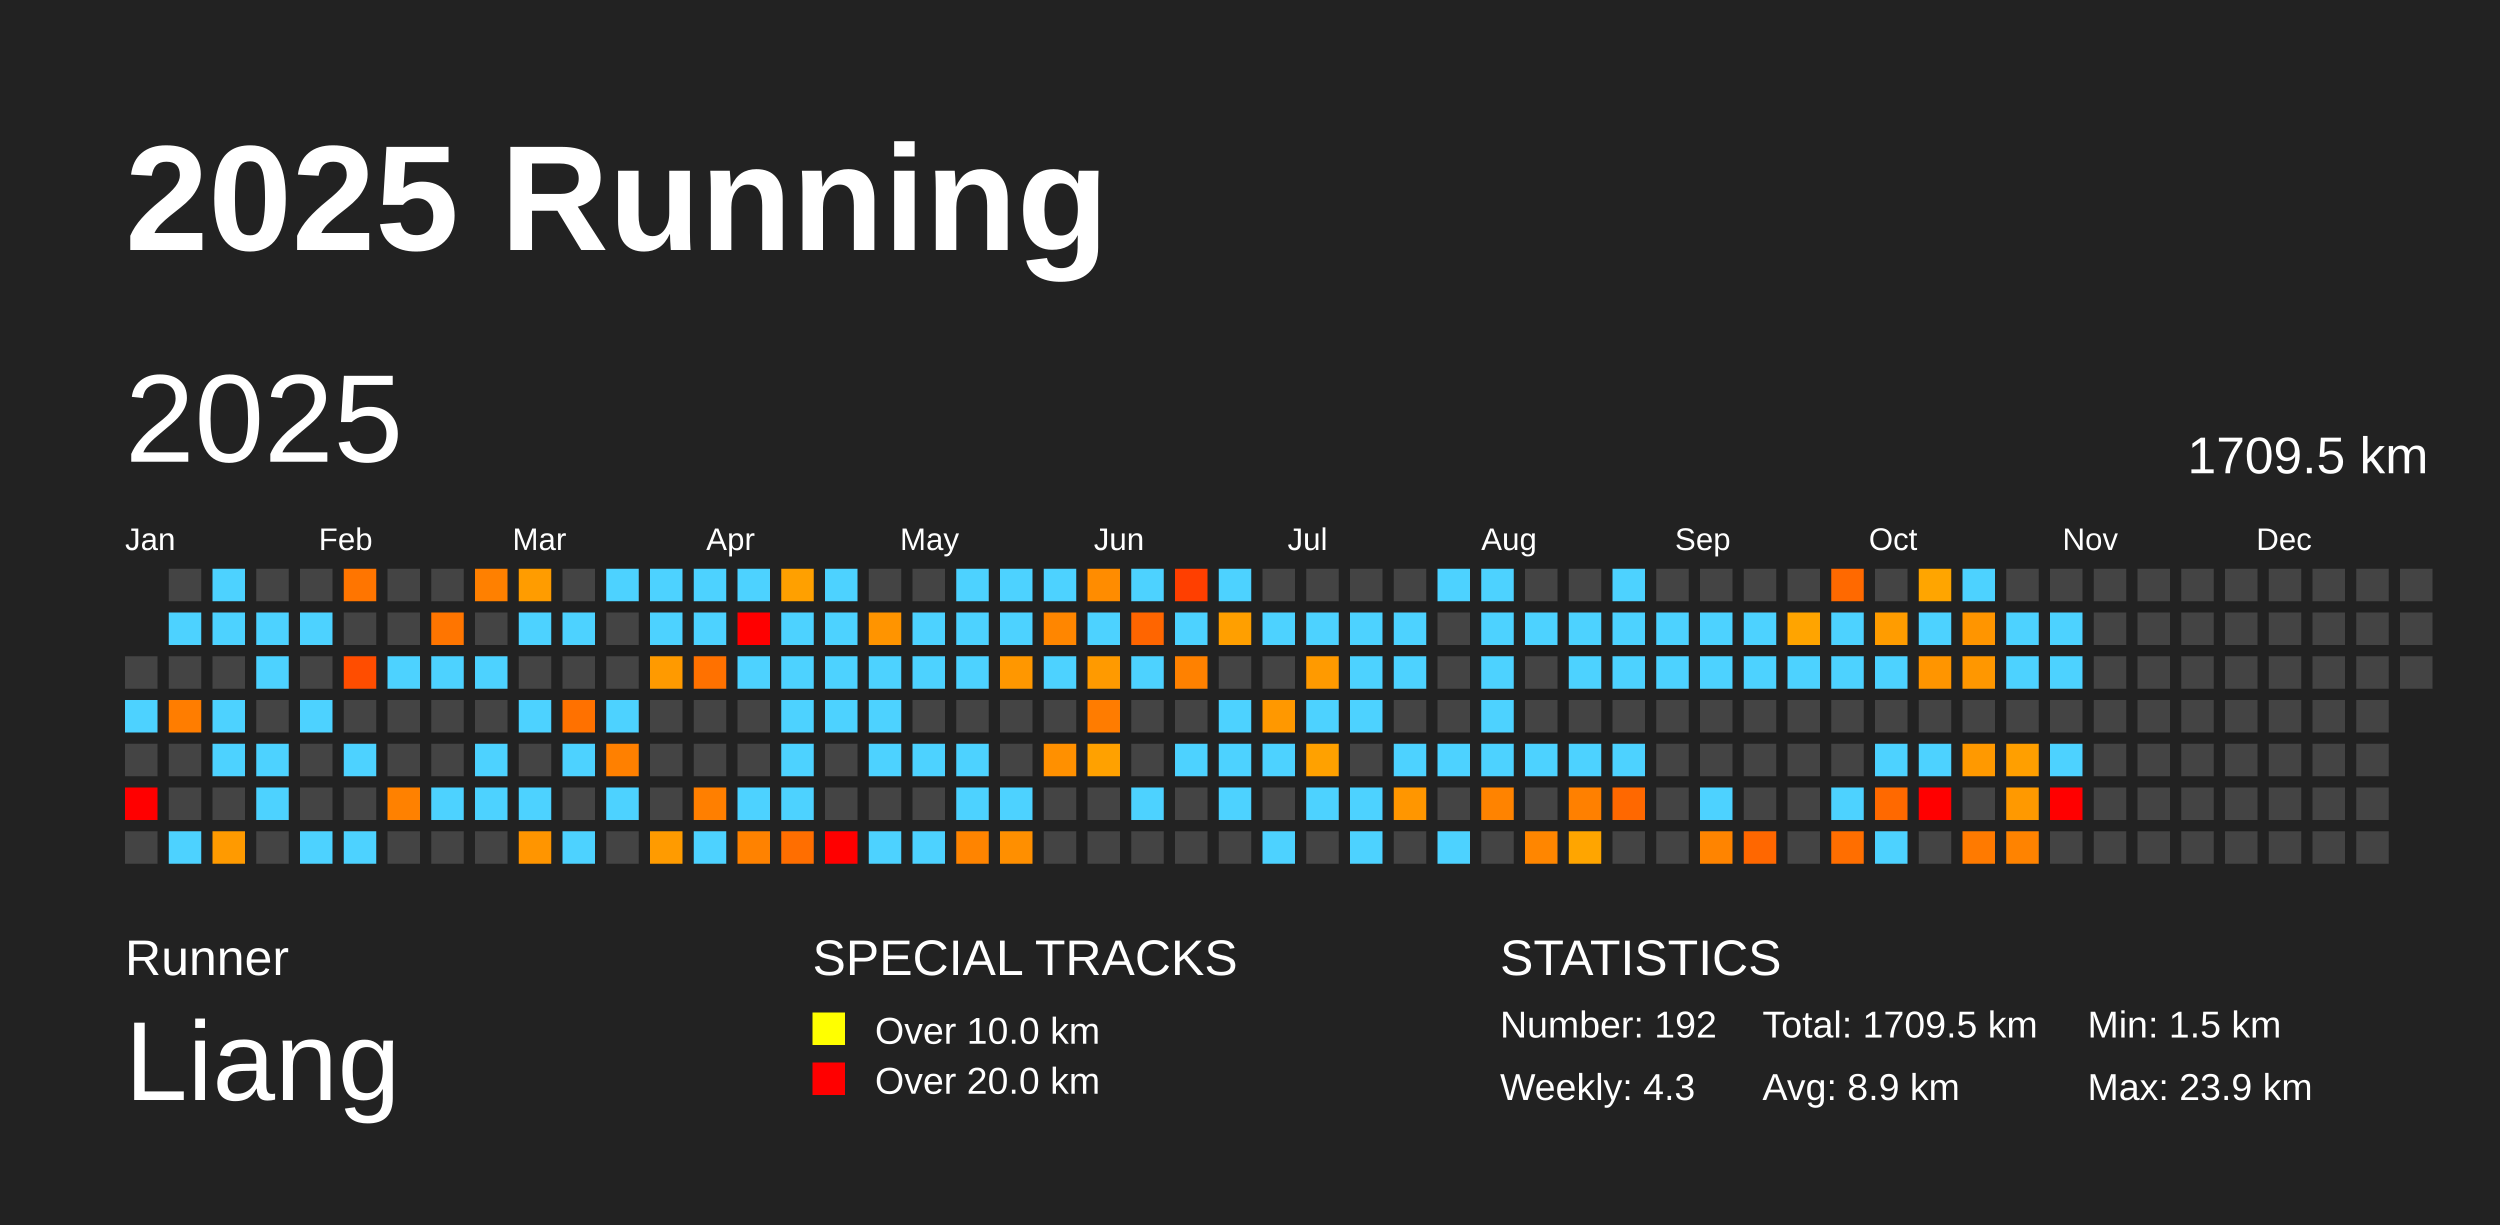
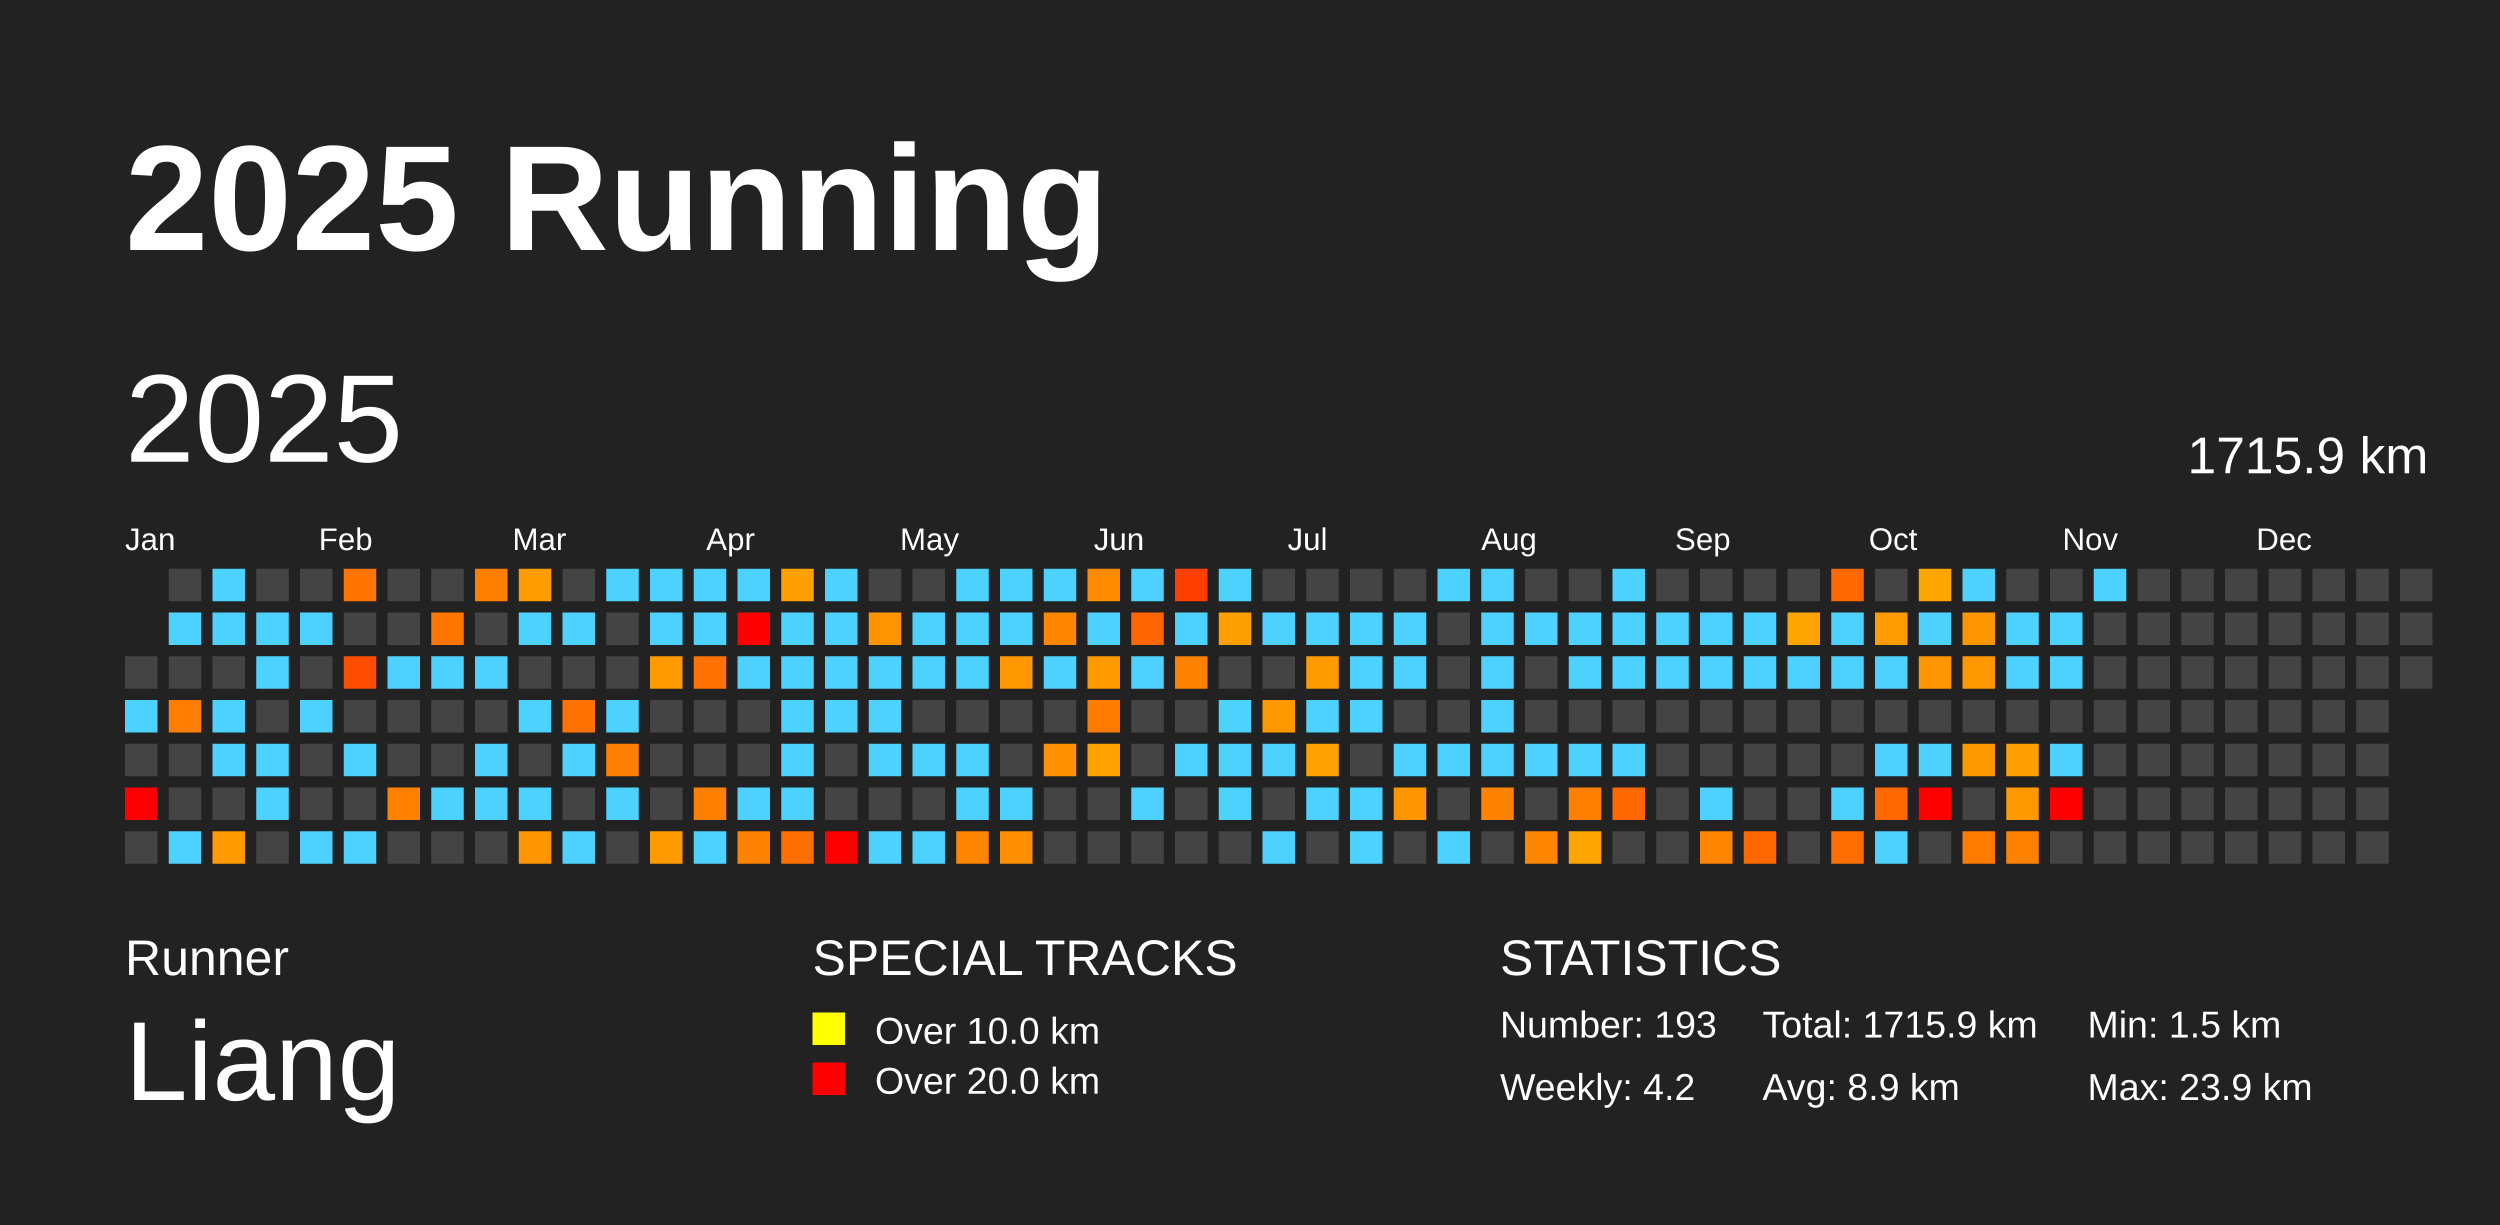
<svg xmlns="http://www.w3.org/2000/svg" baseProfile="full" height="98mm" version="1.1" viewBox="0,0,200,98" width="200mm">
  <defs />
  <rect fill="#222222" height="98" width="200" x="0" y="0" />
  <text fill="#FFFFFF" style="font-size:12px; font-family:Arial; font-weight:bold;" x="10" y="20">2025 Running</text>
  <text fill="#FFFFFF" style="font-size:4px; font-family:Arial" x="10" y="78">Runner</text>
  <text fill="#FFFFFF" style="font-size:9px; font-family:Arial" x="10" y="88">Liang</text>
  <text fill="#FFFFFF" style="font-size:4px; font-family:Arial" x="65" y="78">SPECIAL TRACKS</text>
  <rect fill="yellow" height="2.6" width="2.6" x="65" y="81" />
  <text fill="#FFFFFF" style="font-size:3px; font-family:Arial" x="70" y="83.5">Over 10.0 km</text>
  <rect fill="red" height="2.6" width="2.6" x="65" y="85" />
  <text fill="#FFFFFF" style="font-size:3px; font-family:Arial" x="70" y="87.5">Over 20.0 km</text>
  <text fill="#FFFFFF" style="font-size:4px; font-family:Arial" x="120" y="78">STATISTICS</text>
-   <text fill="#FFFFFF" style="font-size:3px; font-family:Arial" x="120" y="83">Number: 192</text>
-   <text fill="#FFFFFF" style="font-size:3px; font-family:Arial" x="120" y="88">Weekly: 4.3</text>
-   <text fill="#FFFFFF" style="font-size:3px; font-family:Arial" x="141" y="83">Total: 1709.5 km</text>
+   <text fill="#FFFFFF" style="font-size:3px; font-family:Arial" x="120" y="83">Number: 193</text>
+   <text fill="#FFFFFF" style="font-size:3px; font-family:Arial" x="120" y="88">Weekly: 4.2</text>
+   <text fill="#FFFFFF" style="font-size:3px; font-family:Arial" x="141" y="83">Total: 1715.9 km</text>
  <text fill="#FFFFFF" style="font-size:3px; font-family:Arial" x="141" y="88">Avg: 8.9 km</text>
  <text fill="#FFFFFF" style="font-size:3px; font-family:Arial" x="167" y="83">Min: 1.5 km</text>
  <text fill="#FFFFFF" style="font-size:3px; font-family:Arial" x="167" y="88">Max: 23.9 km</text>
  <text dominant-baseline="hanging" fill="#FFFFFF" style="font-size:10.0px; font-family:Arial;" x="10" y="30">2025</text>
-   <text dominant-baseline="hanging" fill="#FFFFFF" style="font-size:4.125px; font-family:Arial;" x="175" y="35">1709.5 km</text>
+   <text dominant-baseline="hanging" fill="#FFFFFF" style="font-size:4.125px; font-family:Arial;" x="175" y="35">1715.9 km</text>
  <text fill="#FFFFFF" style="font-size:2.5px; font-family:Arial" x="10.0" y="44">Jan</text>
  <text fill="#FFFFFF" style="font-size:2.5px; font-family:Arial" x="25.5" y="44">Feb</text>
  <text fill="#FFFFFF" style="font-size:2.5px; font-family:Arial" x="41.0" y="44">Mar</text>
  <text fill="#FFFFFF" style="font-size:2.5px; font-family:Arial" x="56.5" y="44">Apr</text>
  <text fill="#FFFFFF" style="font-size:2.5px; font-family:Arial" x="72.0" y="44">May</text>
  <text fill="#FFFFFF" style="font-size:2.5px; font-family:Arial" x="87.5" y="44">Jun</text>
  <text fill="#FFFFFF" style="font-size:2.5px; font-family:Arial" x="103.0" y="44">Jul</text>
  <text fill="#FFFFFF" style="font-size:2.5px; font-family:Arial" x="118.5" y="44">Aug</text>
  <text fill="#FFFFFF" style="font-size:2.5px; font-family:Arial" x="134.0" y="44">Sep</text>
  <text fill="#FFFFFF" style="font-size:2.5px; font-family:Arial" x="149.5" y="44">Oct</text>
  <text fill="#FFFFFF" style="font-size:2.5px; font-family:Arial" x="165.0" y="44">Nov</text>
  <text fill="#FFFFFF" style="font-size:2.5px; font-family:Arial" x="180.5" y="44">Dec</text>
  <rect fill="#444444" height="2.6" width="2.6" x="10.0" y="52.5" />
  <rect fill="#4dd2ff" height="2.6" width="2.6" x="10.0" y="56.0" />
  <rect fill="#444444" height="2.6" width="2.6" x="10.0" y="59.5" />
  <rect fill="red" height="2.6" width="2.6" x="10.0" y="63.0" />
  <rect fill="#444444" height="2.6" width="2.6" x="10.0" y="66.5" />
  <rect fill="#444444" height="2.6" width="2.6" x="13.5" y="45.5" />
  <rect fill="#4dd2ff" height="2.6" width="2.6" x="13.5" y="49.0" />
  <rect fill="#444444" height="2.6" width="2.6" x="13.5" y="52.5" />
  <rect fill="#ff7d00" height="2.6" width="2.6" x="13.5" y="56.0" />
  <rect fill="#444444" height="2.6" width="2.6" x="13.5" y="59.5" />
  <rect fill="#444444" height="2.6" width="2.6" x="13.5" y="63.0" />
  <rect fill="#4dd2ff" height="2.6" width="2.6" x="13.5" y="66.5" />
  <rect fill="#4dd2ff" height="2.6" width="2.6" x="17.0" y="45.5" />
  <rect fill="#4dd2ff" height="2.6" width="2.6" x="17.0" y="49.0" />
  <rect fill="#444444" height="2.6" width="2.6" x="17.0" y="52.5" />
  <rect fill="#4dd2ff" height="2.6" width="2.6" x="17.0" y="56.0" />
  <rect fill="#4dd2ff" height="2.6" width="2.6" x="17.0" y="59.5" />
  <rect fill="#444444" height="2.6" width="2.6" x="17.0" y="63.0" />
  <rect fill="#ff9a00" height="2.6" width="2.6" x="17.0" y="66.5" />
  <rect fill="#444444" height="2.6" width="2.6" x="20.5" y="45.5" />
  <rect fill="#4dd2ff" height="2.6" width="2.6" x="20.5" y="49.0" />
  <rect fill="#4dd2ff" height="2.6" width="2.6" x="20.5" y="52.5" />
  <rect fill="#444444" height="2.6" width="2.6" x="20.5" y="56.0" />
  <rect fill="#4dd2ff" height="2.6" width="2.6" x="20.5" y="59.5" />
  <rect fill="#4dd2ff" height="2.6" width="2.6" x="20.5" y="63.0" />
  <rect fill="#444444" height="2.6" width="2.6" x="20.5" y="66.5" />
  <rect fill="#444444" height="2.6" width="2.6" x="24.0" y="45.5" />
  <rect fill="#4dd2ff" height="2.6" width="2.6" x="24.0" y="49.0" />
  <rect fill="#444444" height="2.6" width="2.6" x="24.0" y="52.5" />
  <rect fill="#4dd2ff" height="2.6" width="2.6" x="24.0" y="56.0" />
  <rect fill="#444444" height="2.6" width="2.6" x="24.0" y="59.5" />
  <rect fill="#444444" height="2.6" width="2.6" x="24.0" y="63.0" />
  <rect fill="#4dd2ff" height="2.6" width="2.6" x="24.0" y="66.5" />
  <rect fill="#ff7500" height="2.6" width="2.6" x="27.5" y="45.5" />
  <rect fill="#444444" height="2.6" width="2.6" x="27.5" y="49.0" />
  <rect fill="#ff4d00" height="2.6" width="2.6" x="27.5" y="52.5" />
  <rect fill="#444444" height="2.6" width="2.6" x="27.5" y="56.0" />
  <rect fill="#4dd2ff" height="2.6" width="2.6" x="27.5" y="59.5" />
  <rect fill="#444444" height="2.6" width="2.6" x="27.5" y="63.0" />
  <rect fill="#4dd2ff" height="2.6" width="2.6" x="27.5" y="66.5" />
  <rect fill="#444444" height="2.6" width="2.6" x="31.0" y="45.5" />
  <rect fill="#444444" height="2.6" width="2.6" x="31.0" y="49.0" />
  <rect fill="#4dd2ff" height="2.6" width="2.6" x="31.0" y="52.5" />
  <rect fill="#444444" height="2.6" width="2.6" x="31.0" y="56.0" />
  <rect fill="#444444" height="2.6" width="2.6" x="31.0" y="59.5" />
  <rect fill="#ff8100" height="2.6" width="2.6" x="31.0" y="63.0" />
  <rect fill="#444444" height="2.6" width="2.6" x="31.0" y="66.5" />
  <rect fill="#444444" height="2.6" width="2.6" x="34.5" y="45.5" />
  <rect fill="#ff7500" height="2.6" width="2.6" x="34.5" y="49.0" />
  <rect fill="#4dd2ff" height="2.6" width="2.6" x="34.5" y="52.5" />
  <rect fill="#444444" height="2.6" width="2.6" x="34.5" y="56.0" />
  <rect fill="#444444" height="2.6" width="2.6" x="34.5" y="59.5" />
  <rect fill="#4dd2ff" height="2.6" width="2.6" x="34.5" y="63.0" />
  <rect fill="#444444" height="2.6" width="2.6" x="34.5" y="66.5" />
  <rect fill="#ff8000" height="2.6" width="2.6" x="38.0" y="45.5" />
  <rect fill="#444444" height="2.6" width="2.6" x="38.0" y="49.0" />
  <rect fill="#4dd2ff" height="2.6" width="2.6" x="38.0" y="52.5" />
  <rect fill="#444444" height="2.6" width="2.6" x="38.0" y="56.0" />
  <rect fill="#4dd2ff" height="2.6" width="2.6" x="38.0" y="59.5" />
  <rect fill="#4dd2ff" height="2.6" width="2.6" x="38.0" y="63.0" />
  <rect fill="#444444" height="2.6" width="2.6" x="38.0" y="66.5" />
  <rect fill="#ff9c00" height="2.6" width="2.6" x="41.5" y="45.5" />
  <rect fill="#4dd2ff" height="2.6" width="2.6" x="41.5" y="49.0" />
  <rect fill="#444444" height="2.6" width="2.6" x="41.5" y="52.5" />
  <rect fill="#4dd2ff" height="2.6" width="2.6" x="41.5" y="56.0" />
  <rect fill="#444444" height="2.6" width="2.6" x="41.5" y="59.5" />
  <rect fill="#4dd2ff" height="2.6" width="2.6" x="41.5" y="63.0" />
  <rect fill="#ff9500" height="2.6" width="2.6" x="41.5" y="66.5" />
  <rect fill="#444444" height="2.6" width="2.6" x="45.0" y="45.5" />
  <rect fill="#4dd2ff" height="2.6" width="2.6" x="45.0" y="49.0" />
  <rect fill="#444444" height="2.6" width="2.6" x="45.0" y="52.5" />
  <rect fill="#ff7100" height="2.6" width="2.6" x="45.0" y="56.0" />
  <rect fill="#4dd2ff" height="2.6" width="2.6" x="45.0" y="59.5" />
  <rect fill="#444444" height="2.6" width="2.6" x="45.0" y="63.0" />
  <rect fill="#4dd2ff" height="2.6" width="2.6" x="45.0" y="66.5" />
  <rect fill="#4dd2ff" height="2.6" width="2.6" x="48.5" y="45.5" />
  <rect fill="#444444" height="2.6" width="2.6" x="48.5" y="49.0" />
  <rect fill="#444444" height="2.6" width="2.6" x="48.5" y="52.5" />
  <rect fill="#4dd2ff" height="2.6" width="2.6" x="48.5" y="56.0" />
  <rect fill="#ff8000" height="2.6" width="2.6" x="48.5" y="59.5" />
  <rect fill="#4dd2ff" height="2.6" width="2.6" x="48.5" y="63.0" />
  <rect fill="#444444" height="2.6" width="2.6" x="48.5" y="66.5" />
  <rect fill="#4dd2ff" height="2.6" width="2.6" x="52.0" y="45.5" />
  <rect fill="#4dd2ff" height="2.6" width="2.6" x="52.0" y="49.0" />
  <rect fill="#ff9a00" height="2.6" width="2.6" x="52.0" y="52.5" />
  <rect fill="#444444" height="2.6" width="2.6" x="52.0" y="56.0" />
  <rect fill="#444444" height="2.6" width="2.6" x="52.0" y="59.5" />
  <rect fill="#444444" height="2.6" width="2.6" x="52.0" y="63.0" />
  <rect fill="#ff9b00" height="2.6" width="2.6" x="52.0" y="66.5" />
  <rect fill="#4dd2ff" height="2.6" width="2.6" x="55.5" y="45.5" />
  <rect fill="#4dd2ff" height="2.6" width="2.6" x="55.5" y="49.0" />
  <rect fill="#ff7100" height="2.6" width="2.6" x="55.5" y="52.5" />
  <rect fill="#444444" height="2.6" width="2.6" x="55.5" y="56.0" />
  <rect fill="#444444" height="2.6" width="2.6" x="55.5" y="59.5" />
  <rect fill="#ff7f00" height="2.6" width="2.6" x="55.5" y="63.0" />
  <rect fill="#4dd2ff" height="2.6" width="2.6" x="55.5" y="66.5" />
  <rect fill="#4dd2ff" height="2.6" width="2.6" x="59.0" y="45.5" />
  <rect fill="red" height="2.6" width="2.6" x="59.0" y="49.0" />
  <rect fill="#4dd2ff" height="2.6" width="2.6" x="59.0" y="52.5" />
  <rect fill="#444444" height="2.6" width="2.6" x="59.0" y="56.0" />
  <rect fill="#444444" height="2.6" width="2.6" x="59.0" y="59.5" />
  <rect fill="#4dd2ff" height="2.6" width="2.6" x="59.0" y="63.0" />
  <rect fill="#ff8200" height="2.6" width="2.6" x="59.0" y="66.5" />
  <rect fill="#ffa000" height="2.6" width="2.6" x="62.5" y="45.5" />
  <rect fill="#4dd2ff" height="2.6" width="2.6" x="62.5" y="49.0" />
  <rect fill="#4dd2ff" height="2.6" width="2.6" x="62.5" y="52.5" />
  <rect fill="#4dd2ff" height="2.6" width="2.6" x="62.5" y="56.0" />
  <rect fill="#4dd2ff" height="2.6" width="2.6" x="62.5" y="59.5" />
  <rect fill="#4dd2ff" height="2.6" width="2.6" x="62.5" y="63.0" />
  <rect fill="#ff6e00" height="2.6" width="2.6" x="62.5" y="66.5" />
  <rect fill="#4dd2ff" height="2.6" width="2.6" x="66.0" y="45.5" />
  <rect fill="#4dd2ff" height="2.6" width="2.6" x="66.0" y="49.0" />
  <rect fill="#4dd2ff" height="2.6" width="2.6" x="66.0" y="52.5" />
  <rect fill="#4dd2ff" height="2.6" width="2.6" x="66.0" y="56.0" />
  <rect fill="#444444" height="2.6" width="2.6" x="66.0" y="59.5" />
  <rect fill="#444444" height="2.6" width="2.6" x="66.0" y="63.0" />
  <rect fill="red" height="2.6" width="2.6" x="66.0" y="66.5" />
  <rect fill="#444444" height="2.6" width="2.6" x="69.5" y="45.5" />
  <rect fill="#ff9400" height="2.6" width="2.6" x="69.5" y="49.0" />
  <rect fill="#4dd2ff" height="2.6" width="2.6" x="69.5" y="52.5" />
  <rect fill="#4dd2ff" height="2.6" width="2.6" x="69.5" y="56.0" />
  <rect fill="#4dd2ff" height="2.6" width="2.6" x="69.5" y="59.5" />
  <rect fill="#444444" height="2.6" width="2.6" x="69.5" y="63.0" />
  <rect fill="#4dd2ff" height="2.6" width="2.6" x="69.5" y="66.5" />
  <rect fill="#444444" height="2.6" width="2.6" x="73.0" y="45.5" />
  <rect fill="#4dd2ff" height="2.6" width="2.6" x="73.0" y="49.0" />
  <rect fill="#4dd2ff" height="2.6" width="2.6" x="73.0" y="52.5" />
  <rect fill="#444444" height="2.6" width="2.6" x="73.0" y="56.0" />
  <rect fill="#4dd2ff" height="2.6" width="2.6" x="73.0" y="59.5" />
  <rect fill="#444444" height="2.6" width="2.6" x="73.0" y="63.0" />
  <rect fill="#4dd2ff" height="2.6" width="2.6" x="73.0" y="66.5" />
  <rect fill="#4dd2ff" height="2.6" width="2.6" x="76.5" y="45.5" />
  <rect fill="#4dd2ff" height="2.6" width="2.6" x="76.5" y="49.0" />
  <rect fill="#4dd2ff" height="2.6" width="2.6" x="76.5" y="52.5" />
  <rect fill="#444444" height="2.6" width="2.6" x="76.5" y="56.0" />
  <rect fill="#4dd2ff" height="2.6" width="2.6" x="76.5" y="59.5" />
  <rect fill="#4dd2ff" height="2.6" width="2.6" x="76.5" y="63.0" />
  <rect fill="#ff8400" height="2.6" width="2.6" x="76.5" y="66.5" />
  <rect fill="#4dd2ff" height="2.6" width="2.6" x="80.0" y="45.5" />
  <rect fill="#4dd2ff" height="2.6" width="2.6" x="80.0" y="49.0" />
  <rect fill="#ff9700" height="2.6" width="2.6" x="80.0" y="52.5" />
  <rect fill="#444444" height="2.6" width="2.6" x="80.0" y="56.0" />
  <rect fill="#444444" height="2.6" width="2.6" x="80.0" y="59.5" />
  <rect fill="#4dd2ff" height="2.6" width="2.6" x="80.0" y="63.0" />
  <rect fill="#ff8f00" height="2.6" width="2.6" x="80.0" y="66.5" />
  <rect fill="#4dd2ff" height="2.6" width="2.6" x="83.5" y="45.5" />
  <rect fill="#ff8600" height="2.6" width="2.6" x="83.5" y="49.0" />
  <rect fill="#4dd2ff" height="2.6" width="2.6" x="83.5" y="52.5" />
  <rect fill="#444444" height="2.6" width="2.6" x="83.5" y="56.0" />
  <rect fill="#ff9000" height="2.6" width="2.6" x="83.5" y="59.5" />
  <rect fill="#444444" height="2.6" width="2.6" x="83.5" y="63.0" />
  <rect fill="#444444" height="2.6" width="2.6" x="83.5" y="66.5" />
  <rect fill="#ff8c00" height="2.6" width="2.6" x="87.0" y="45.5" />
  <rect fill="#4dd2ff" height="2.6" width="2.6" x="87.0" y="49.0" />
  <rect fill="#ff9a00" height="2.6" width="2.6" x="87.0" y="52.5" />
  <rect fill="#ff7c00" height="2.6" width="2.6" x="87.0" y="56.0" />
  <rect fill="#ffa100" height="2.6" width="2.6" x="87.0" y="59.5" />
  <rect fill="#444444" height="2.6" width="2.6" x="87.0" y="63.0" />
  <rect fill="#444444" height="2.6" width="2.6" x="87.0" y="66.5" />
  <rect fill="#4dd2ff" height="2.6" width="2.6" x="90.5" y="45.5" />
  <rect fill="#ff6500" height="2.6" width="2.6" x="90.5" y="49.0" />
  <rect fill="#4dd2ff" height="2.6" width="2.6" x="90.5" y="52.5" />
  <rect fill="#444444" height="2.6" width="2.6" x="90.5" y="56.0" />
  <rect fill="#444444" height="2.6" width="2.6" x="90.5" y="59.5" />
  <rect fill="#4dd2ff" height="2.6" width="2.6" x="90.5" y="63.0" />
  <rect fill="#444444" height="2.6" width="2.6" x="90.5" y="66.5" />
  <rect fill="#ff3f00" height="2.6" width="2.6" x="94.0" y="45.5" />
  <rect fill="#4dd2ff" height="2.6" width="2.6" x="94.0" y="49.0" />
  <rect fill="#ff8100" height="2.6" width="2.6" x="94.0" y="52.5" />
  <rect fill="#444444" height="2.6" width="2.6" x="94.0" y="56.0" />
  <rect fill="#4dd2ff" height="2.6" width="2.6" x="94.0" y="59.5" />
  <rect fill="#444444" height="2.6" width="2.6" x="94.0" y="63.0" />
  <rect fill="#444444" height="2.6" width="2.6" x="94.0" y="66.5" />
  <rect fill="#4dd2ff" height="2.6" width="2.6" x="97.5" y="45.5" />
  <rect fill="#ff9f00" height="2.6" width="2.6" x="97.5" y="49.0" />
  <rect fill="#444444" height="2.6" width="2.6" x="97.5" y="52.5" />
  <rect fill="#4dd2ff" height="2.6" width="2.6" x="97.5" y="56.0" />
  <rect fill="#4dd2ff" height="2.6" width="2.6" x="97.5" y="59.5" />
  <rect fill="#4dd2ff" height="2.6" width="2.6" x="97.5" y="63.0" />
  <rect fill="#444444" height="2.6" width="2.6" x="97.5" y="66.5" />
  <rect fill="#444444" height="2.6" width="2.6" x="101.0" y="45.5" />
  <rect fill="#4dd2ff" height="2.6" width="2.6" x="101.0" y="49.0" />
  <rect fill="#444444" height="2.6" width="2.6" x="101.0" y="52.5" />
  <rect fill="#ff9800" height="2.6" width="2.6" x="101.0" y="56.0" />
  <rect fill="#4dd2ff" height="2.6" width="2.6" x="101.0" y="59.5" />
  <rect fill="#444444" height="2.6" width="2.6" x="101.0" y="63.0" />
  <rect fill="#4dd2ff" height="2.6" width="2.6" x="101.0" y="66.5" />
  <rect fill="#444444" height="2.6" width="2.6" x="104.5" y="45.5" />
  <rect fill="#4dd2ff" height="2.6" width="2.6" x="104.5" y="49.0" />
  <rect fill="#ff9a00" height="2.6" width="2.6" x="104.5" y="52.5" />
  <rect fill="#4dd2ff" height="2.6" width="2.6" x="104.5" y="56.0" />
  <rect fill="#ffa100" height="2.6" width="2.6" x="104.5" y="59.5" />
  <rect fill="#4dd2ff" height="2.6" width="2.6" x="104.5" y="63.0" />
  <rect fill="#444444" height="2.6" width="2.6" x="104.5" y="66.5" />
  <rect fill="#444444" height="2.6" width="2.6" x="108.0" y="45.5" />
  <rect fill="#4dd2ff" height="2.6" width="2.6" x="108.0" y="49.0" />
  <rect fill="#4dd2ff" height="2.6" width="2.6" x="108.0" y="52.5" />
  <rect fill="#4dd2ff" height="2.6" width="2.6" x="108.0" y="56.0" />
  <rect fill="#444444" height="2.6" width="2.6" x="108.0" y="59.5" />
  <rect fill="#4dd2ff" height="2.6" width="2.6" x="108.0" y="63.0" />
  <rect fill="#4dd2ff" height="2.6" width="2.6" x="108.0" y="66.5" />
  <rect fill="#444444" height="2.6" width="2.6" x="111.5" y="45.5" />
  <rect fill="#4dd2ff" height="2.6" width="2.6" x="111.5" y="49.0" />
  <rect fill="#4dd2ff" height="2.6" width="2.6" x="111.5" y="52.5" />
  <rect fill="#444444" height="2.6" width="2.6" x="111.5" y="56.0" />
  <rect fill="#4dd2ff" height="2.6" width="2.6" x="111.5" y="59.5" />
  <rect fill="#ff9600" height="2.6" width="2.6" x="111.5" y="63.0" />
  <rect fill="#444444" height="2.6" width="2.6" x="111.5" y="66.5" />
  <rect fill="#4dd2ff" height="2.6" width="2.6" x="115.0" y="45.5" />
  <rect fill="#444444" height="2.6" width="2.6" x="115.0" y="49.0" />
  <rect fill="#444444" height="2.6" width="2.6" x="115.0" y="52.5" />
  <rect fill="#444444" height="2.6" width="2.6" x="115.0" y="56.0" />
  <rect fill="#4dd2ff" height="2.6" width="2.6" x="115.0" y="59.5" />
  <rect fill="#444444" height="2.6" width="2.6" x="115.0" y="63.0" />
  <rect fill="#4dd2ff" height="2.6" width="2.6" x="115.0" y="66.5" />
  <rect fill="#4dd2ff" height="2.6" width="2.6" x="118.5" y="45.5" />
  <rect fill="#4dd2ff" height="2.6" width="2.6" x="118.5" y="49.0" />
  <rect fill="#4dd2ff" height="2.6" width="2.6" x="118.5" y="52.5" />
  <rect fill="#4dd2ff" height="2.6" width="2.6" x="118.5" y="56.0" />
  <rect fill="#4dd2ff" height="2.6" width="2.6" x="118.5" y="59.5" />
  <rect fill="#ff8300" height="2.6" width="2.6" x="118.5" y="63.0" />
  <rect fill="#444444" height="2.6" width="2.6" x="118.5" y="66.5" />
  <rect fill="#444444" height="2.6" width="2.6" x="122.0" y="45.5" />
  <rect fill="#4dd2ff" height="2.6" width="2.6" x="122.0" y="49.0" />
  <rect fill="#444444" height="2.6" width="2.6" x="122.0" y="52.5" />
  <rect fill="#444444" height="2.6" width="2.6" x="122.0" y="56.0" />
  <rect fill="#4dd2ff" height="2.6" width="2.6" x="122.0" y="59.5" />
  <rect fill="#444444" height="2.6" width="2.6" x="122.0" y="63.0" />
  <rect fill="#ff8600" height="2.6" width="2.6" x="122.0" y="66.5" />
  <rect fill="#444444" height="2.6" width="2.6" x="125.5" y="45.5" />
  <rect fill="#4dd2ff" height="2.6" width="2.6" x="125.5" y="49.0" />
  <rect fill="#4dd2ff" height="2.6" width="2.6" x="125.5" y="52.5" />
  <rect fill="#444444" height="2.6" width="2.6" x="125.5" y="56.0" />
  <rect fill="#4dd2ff" height="2.6" width="2.6" x="125.5" y="59.5" />
  <rect fill="#ff8000" height="2.6" width="2.6" x="125.5" y="63.0" />
  <rect fill="#ffa500" height="2.6" width="2.6" x="125.5" y="66.5" />
  <rect fill="#4dd2ff" height="2.6" width="2.6" x="129.0" y="45.5" />
  <rect fill="#4dd2ff" height="2.6" width="2.6" x="129.0" y="49.0" />
  <rect fill="#4dd2ff" height="2.6" width="2.6" x="129.0" y="52.5" />
  <rect fill="#444444" height="2.6" width="2.6" x="129.0" y="56.0" />
  <rect fill="#4dd2ff" height="2.6" width="2.6" x="129.0" y="59.5" />
  <rect fill="#ff6800" height="2.6" width="2.6" x="129.0" y="63.0" />
  <rect fill="#444444" height="2.6" width="2.6" x="129.0" y="66.5" />
  <rect fill="#444444" height="2.6" width="2.6" x="132.5" y="45.5" />
  <rect fill="#4dd2ff" height="2.6" width="2.6" x="132.5" y="49.0" />
  <rect fill="#4dd2ff" height="2.6" width="2.6" x="132.5" y="52.5" />
  <rect fill="#444444" height="2.6" width="2.6" x="132.5" y="56.0" />
  <rect fill="#444444" height="2.6" width="2.6" x="132.5" y="59.5" />
  <rect fill="#444444" height="2.6" width="2.6" x="132.5" y="63.0" />
  <rect fill="#444444" height="2.6" width="2.6" x="132.5" y="66.5" />
  <rect fill="#444444" height="2.6" width="2.6" x="136.0" y="45.5" />
  <rect fill="#4dd2ff" height="2.6" width="2.6" x="136.0" y="49.0" />
  <rect fill="#4dd2ff" height="2.6" width="2.6" x="136.0" y="52.5" />
  <rect fill="#444444" height="2.6" width="2.6" x="136.0" y="56.0" />
  <rect fill="#444444" height="2.6" width="2.6" x="136.0" y="59.5" />
  <rect fill="#4dd2ff" height="2.6" width="2.6" x="136.0" y="63.0" />
  <rect fill="#ff8400" height="2.6" width="2.6" x="136.0" y="66.5" />
  <rect fill="#444444" height="2.6" width="2.6" x="139.5" y="45.5" />
  <rect fill="#4dd2ff" height="2.6" width="2.6" x="139.5" y="49.0" />
  <rect fill="#4dd2ff" height="2.6" width="2.6" x="139.5" y="52.5" />
  <rect fill="#444444" height="2.6" width="2.6" x="139.5" y="56.0" />
  <rect fill="#444444" height="2.6" width="2.6" x="139.5" y="59.5" />
  <rect fill="#444444" height="2.6" width="2.6" x="139.5" y="63.0" />
  <rect fill="#ff6700" height="2.6" width="2.6" x="139.5" y="66.5" />
  <rect fill="#444444" height="2.6" width="2.6" x="143.0" y="45.5" />
  <rect fill="#ffa400" height="2.6" width="2.6" x="143.0" y="49.0" />
  <rect fill="#4dd2ff" height="2.6" width="2.6" x="143.0" y="52.5" />
  <rect fill="#444444" height="2.6" width="2.6" x="143.0" y="56.0" />
  <rect fill="#444444" height="2.6" width="2.6" x="143.0" y="59.5" />
  <rect fill="#444444" height="2.6" width="2.6" x="143.0" y="63.0" />
  <rect fill="#444444" height="2.6" width="2.6" x="143.0" y="66.5" />
  <rect fill="#ff6900" height="2.6" width="2.6" x="146.5" y="45.5" />
  <rect fill="#4dd2ff" height="2.6" width="2.6" x="146.5" y="49.0" />
  <rect fill="#4dd2ff" height="2.6" width="2.6" x="146.5" y="52.5" />
  <rect fill="#444444" height="2.6" width="2.6" x="146.5" y="56.0" />
  <rect fill="#444444" height="2.6" width="2.6" x="146.5" y="59.5" />
  <rect fill="#4dd2ff" height="2.6" width="2.6" x="146.5" y="63.0" />
  <rect fill="#ff6e00" height="2.6" width="2.6" x="146.5" y="66.5" />
  <rect fill="#444444" height="2.6" width="2.6" x="150.0" y="45.5" />
  <rect fill="#ff9c00" height="2.6" width="2.6" x="150.0" y="49.0" />
  <rect fill="#4dd2ff" height="2.6" width="2.6" x="150.0" y="52.5" />
  <rect fill="#444444" height="2.6" width="2.6" x="150.0" y="56.0" />
  <rect fill="#4dd2ff" height="2.6" width="2.6" x="150.0" y="59.5" />
  <rect fill="#ff6900" height="2.6" width="2.6" x="150.0" y="63.0" />
  <rect fill="#4dd2ff" height="2.6" width="2.6" x="150.0" y="66.5" />
  <rect fill="#ffa500" height="2.6" width="2.6" x="153.5" y="45.5" />
  <rect fill="#4dd2ff" height="2.6" width="2.6" x="153.5" y="49.0" />
  <rect fill="#ff9500" height="2.6" width="2.6" x="153.5" y="52.5" />
  <rect fill="#444444" height="2.6" width="2.6" x="153.5" y="56.0" />
  <rect fill="#4dd2ff" height="2.6" width="2.6" x="153.5" y="59.5" />
  <rect fill="red" height="2.6" width="2.6" x="153.5" y="63.0" />
  <rect fill="#444444" height="2.6" width="2.6" x="153.5" y="66.5" />
  <rect fill="#4dd2ff" height="2.6" width="2.6" x="157.0" y="45.5" />
  <rect fill="#ff9500" height="2.6" width="2.6" x="157.0" y="49.0" />
  <rect fill="#ff9700" height="2.6" width="2.6" x="157.0" y="52.5" />
  <rect fill="#444444" height="2.6" width="2.6" x="157.0" y="56.0" />
  <rect fill="#ff9900" height="2.6" width="2.6" x="157.0" y="59.5" />
  <rect fill="#444444" height="2.6" width="2.6" x="157.0" y="63.0" />
  <rect fill="#ff7a00" height="2.6" width="2.6" x="157.0" y="66.5" />
  <rect fill="#444444" height="2.6" width="2.6" x="160.5" y="45.5" />
  <rect fill="#4dd2ff" height="2.6" width="2.6" x="160.5" y="49.0" />
  <rect fill="#4dd2ff" height="2.6" width="2.6" x="160.5" y="52.5" />
  <rect fill="#444444" height="2.6" width="2.6" x="160.5" y="56.0" />
  <rect fill="#ff9f00" height="2.6" width="2.6" x="160.5" y="59.5" />
  <rect fill="#ff9900" height="2.6" width="2.6" x="160.5" y="63.0" />
  <rect fill="#ff8300" height="2.6" width="2.6" x="160.5" y="66.5" />
  <rect fill="#444444" height="2.6" width="2.6" x="164.0" y="45.5" />
  <rect fill="#4dd2ff" height="2.6" width="2.6" x="164.0" y="49.0" />
  <rect fill="#4dd2ff" height="2.6" width="2.6" x="164.0" y="52.5" />
  <rect fill="#444444" height="2.6" width="2.6" x="164.0" y="56.0" />
  <rect fill="#4dd2ff" height="2.6" width="2.6" x="164.0" y="59.5" />
  <rect fill="red" height="2.6" width="2.6" x="164.0" y="63.0" />
  <rect fill="#444444" height="2.6" width="2.6" x="164.0" y="66.5" />
-   <rect fill="#444444" height="2.6" width="2.6" x="167.5" y="45.5" />
+   <rect fill="#4dd2ff" height="2.6" width="2.6" x="167.5" y="45.5" />
  <rect fill="#444444" height="2.6" width="2.6" x="167.5" y="49.0" />
  <rect fill="#444444" height="2.6" width="2.6" x="167.5" y="52.5" />
  <rect fill="#444444" height="2.6" width="2.6" x="167.5" y="56.0" />
  <rect fill="#444444" height="2.6" width="2.6" x="167.5" y="59.5" />
  <rect fill="#444444" height="2.6" width="2.6" x="167.5" y="63.0" />
  <rect fill="#444444" height="2.6" width="2.6" x="167.5" y="66.5" />
  <rect fill="#444444" height="2.6" width="2.6" x="171.0" y="45.5" />
  <rect fill="#444444" height="2.6" width="2.6" x="171.0" y="49.0" />
  <rect fill="#444444" height="2.6" width="2.6" x="171.0" y="52.5" />
  <rect fill="#444444" height="2.6" width="2.6" x="171.0" y="56.0" />
  <rect fill="#444444" height="2.6" width="2.6" x="171.0" y="59.5" />
  <rect fill="#444444" height="2.6" width="2.6" x="171.0" y="63.0" />
  <rect fill="#444444" height="2.6" width="2.6" x="171.0" y="66.5" />
  <rect fill="#444444" height="2.6" width="2.6" x="174.5" y="45.5" />
  <rect fill="#444444" height="2.6" width="2.6" x="174.5" y="49.0" />
  <rect fill="#444444" height="2.6" width="2.6" x="174.5" y="52.5" />
  <rect fill="#444444" height="2.6" width="2.6" x="174.5" y="56.0" />
  <rect fill="#444444" height="2.6" width="2.6" x="174.5" y="59.5" />
  <rect fill="#444444" height="2.6" width="2.6" x="174.5" y="63.0" />
  <rect fill="#444444" height="2.6" width="2.6" x="174.5" y="66.5" />
  <rect fill="#444444" height="2.6" width="2.6" x="178.0" y="45.5" />
  <rect fill="#444444" height="2.6" width="2.6" x="178.0" y="49.0" />
  <rect fill="#444444" height="2.6" width="2.6" x="178.0" y="52.5" />
  <rect fill="#444444" height="2.6" width="2.6" x="178.0" y="56.0" />
  <rect fill="#444444" height="2.6" width="2.6" x="178.0" y="59.5" />
  <rect fill="#444444" height="2.6" width="2.6" x="178.0" y="63.0" />
  <rect fill="#444444" height="2.6" width="2.6" x="178.0" y="66.5" />
  <rect fill="#444444" height="2.6" width="2.6" x="181.5" y="45.5" />
  <rect fill="#444444" height="2.6" width="2.6" x="181.5" y="49.0" />
  <rect fill="#444444" height="2.6" width="2.6" x="181.5" y="52.5" />
  <rect fill="#444444" height="2.6" width="2.6" x="181.5" y="56.0" />
  <rect fill="#444444" height="2.6" width="2.6" x="181.5" y="59.5" />
  <rect fill="#444444" height="2.6" width="2.6" x="181.5" y="63.0" />
  <rect fill="#444444" height="2.6" width="2.6" x="181.5" y="66.5" />
  <rect fill="#444444" height="2.6" width="2.6" x="185.0" y="45.5" />
  <rect fill="#444444" height="2.6" width="2.6" x="185.0" y="49.0" />
  <rect fill="#444444" height="2.6" width="2.6" x="185.0" y="52.5" />
  <rect fill="#444444" height="2.6" width="2.6" x="185.0" y="56.0" />
  <rect fill="#444444" height="2.6" width="2.6" x="185.0" y="59.5" />
  <rect fill="#444444" height="2.6" width="2.6" x="185.0" y="63.0" />
  <rect fill="#444444" height="2.6" width="2.6" x="185.0" y="66.5" />
  <rect fill="#444444" height="2.6" width="2.6" x="188.5" y="45.5" />
  <rect fill="#444444" height="2.6" width="2.6" x="188.5" y="49.0" />
  <rect fill="#444444" height="2.6" width="2.6" x="188.5" y="52.5" />
  <rect fill="#444444" height="2.6" width="2.6" x="188.5" y="56.0" />
  <rect fill="#444444" height="2.6" width="2.6" x="188.5" y="59.5" />
  <rect fill="#444444" height="2.6" width="2.6" x="188.5" y="63.0" />
  <rect fill="#444444" height="2.6" width="2.6" x="188.5" y="66.5" />
  <rect fill="#444444" height="2.6" width="2.6" x="192.0" y="45.5" />
  <rect fill="#444444" height="2.6" width="2.6" x="192.0" y="49.0" />
  <rect fill="#444444" height="2.6" width="2.6" x="192.0" y="52.5" />
</svg>
